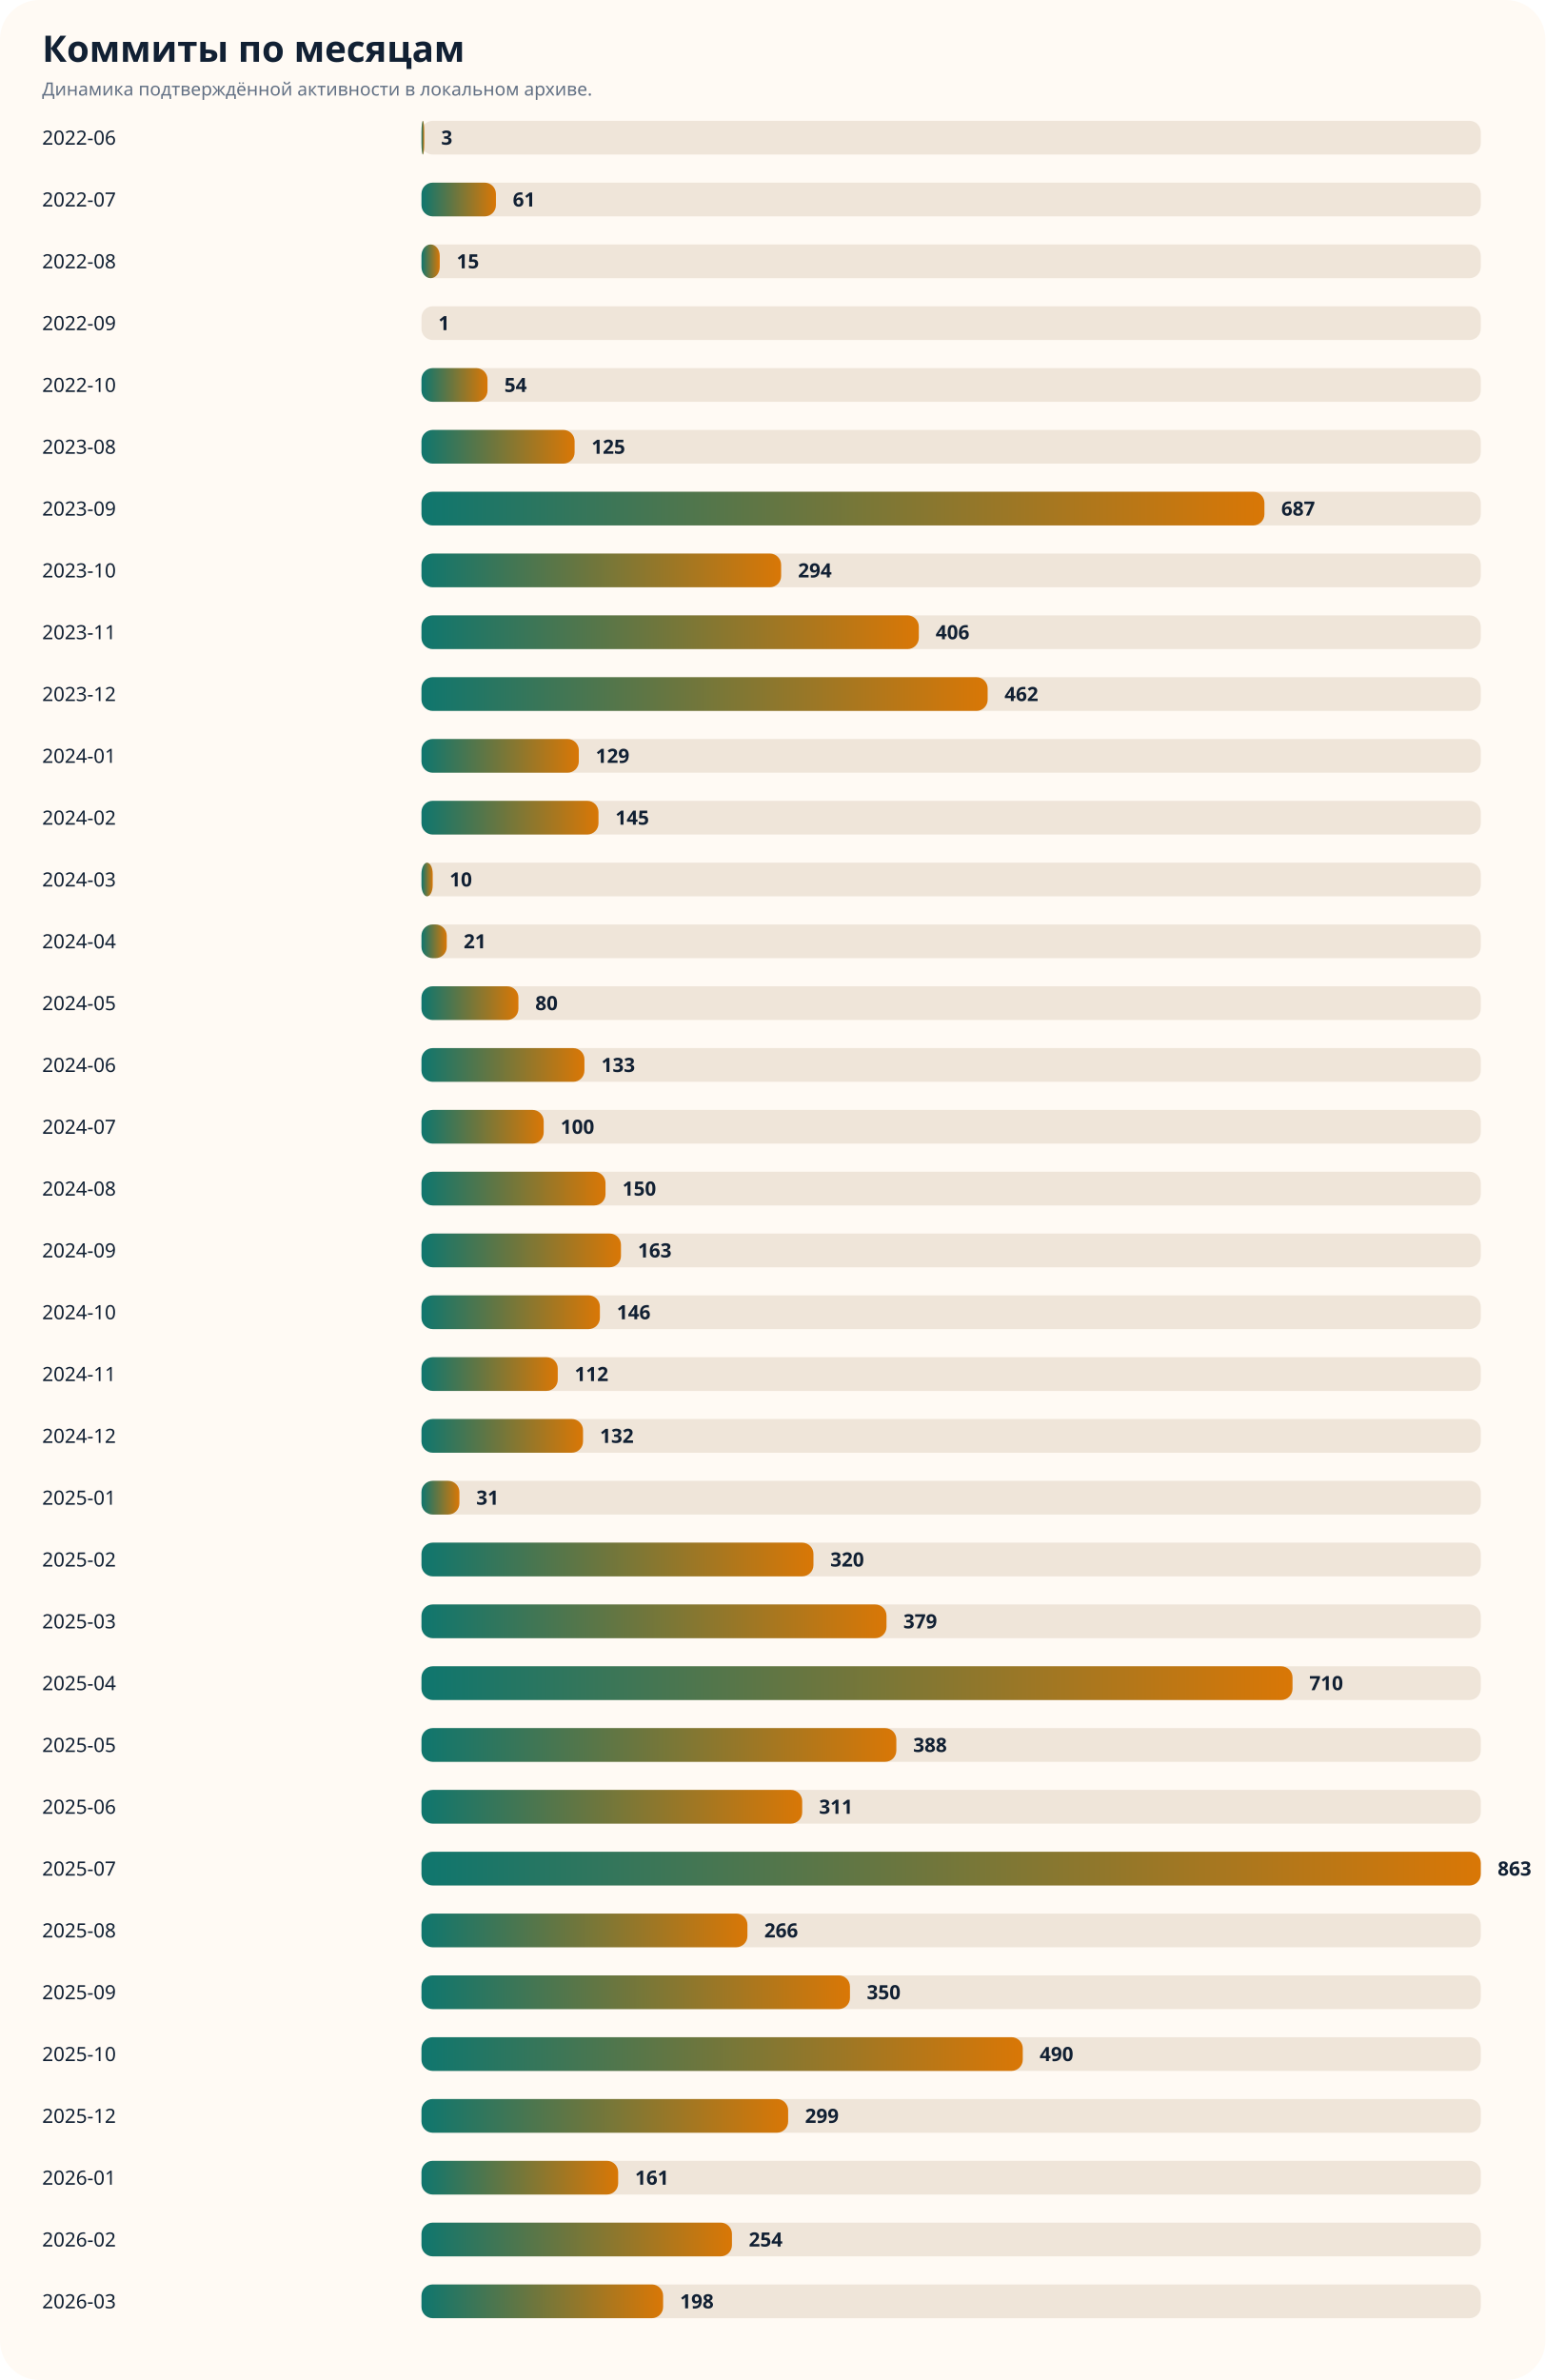
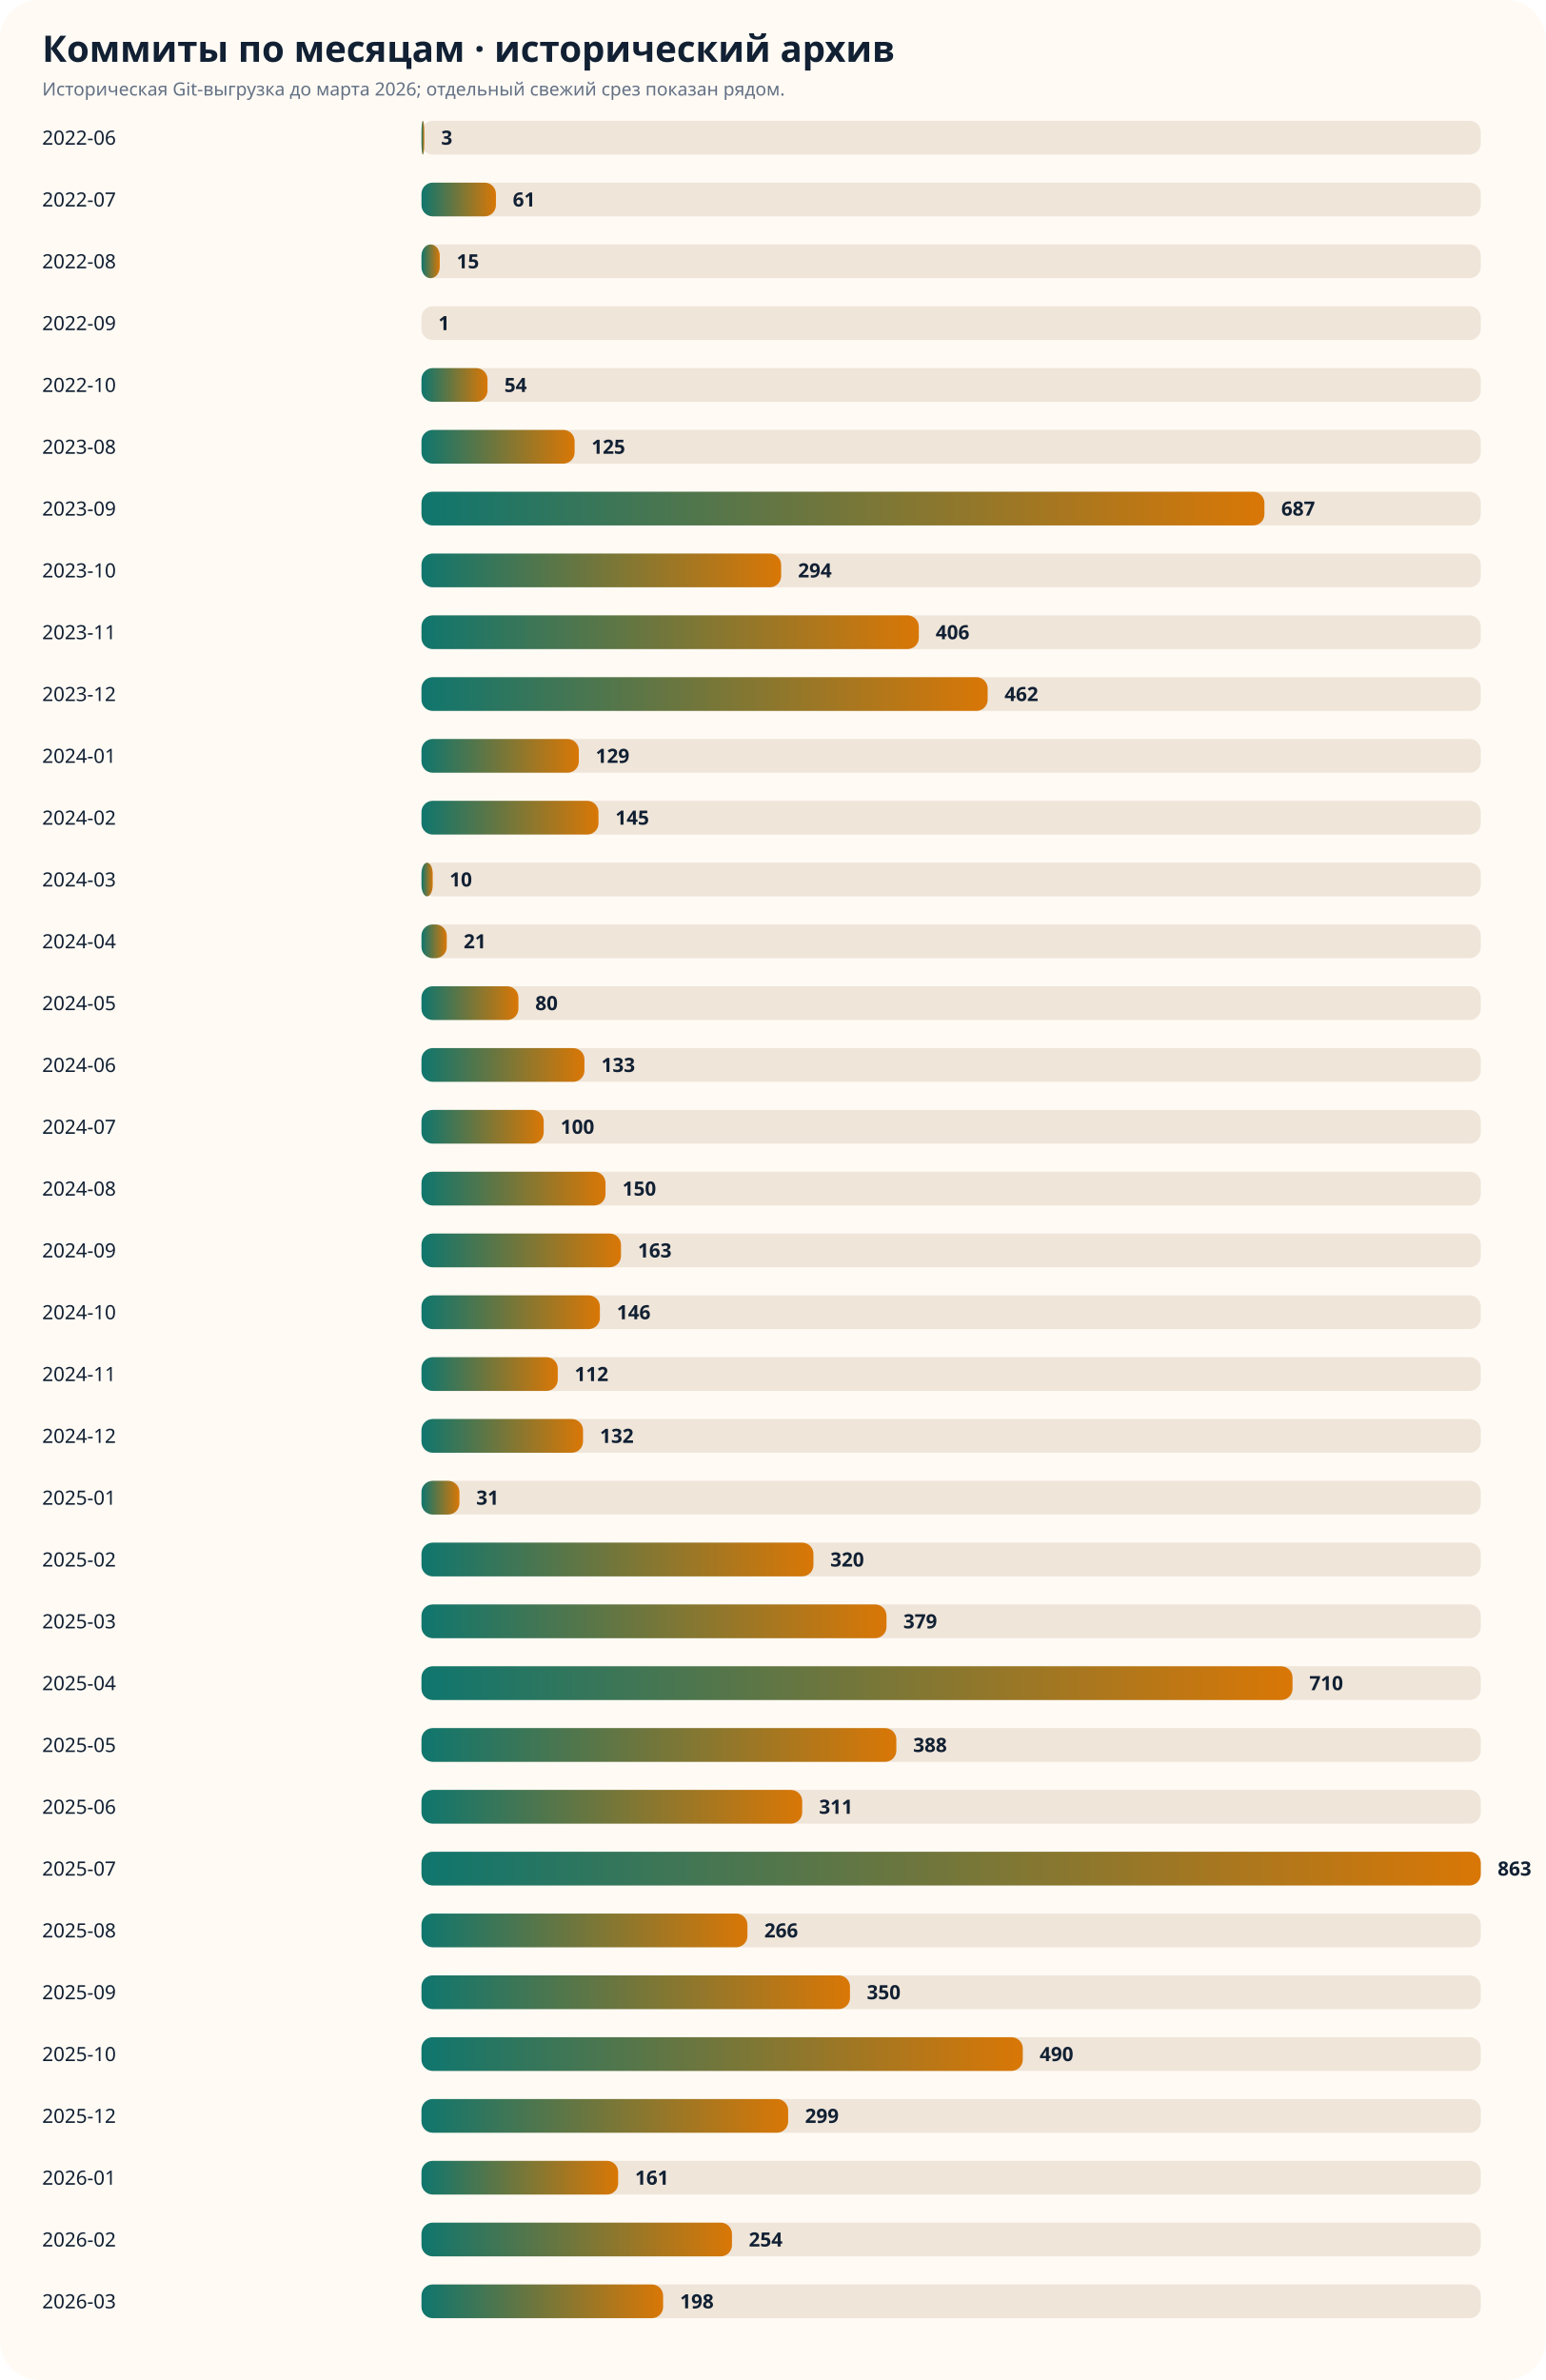
<svg xmlns="http://www.w3.org/2000/svg" width="1100" height="1694" viewBox="0 0 1100 1694">
  <style>
text { font-family: 'Manrope', 'Segoe UI', sans-serif; fill: #112033; }.title { font-size: 26px; font-weight: 800; }.subtitle { font-size: 13px; fill: #627084; }.label { font-size: 14px; }.axis { font-size: 12px; fill: #6d7a8d; }.value { font-size: 14px; font-weight: 700; }
</style>
  <defs>
    <linearGradient id="barFill" x1="0" x2="1" y1="0" y2="0">
      <stop offset="0%" stop-color="#0f766e" />
      <stop offset="100%" stop-color="#d97706" />
    </linearGradient>
  </defs>
  <rect x="0" y="0" width="1100" height="1694" rx="28" ry="28" fill="#fffaf4" />
-   <text class="title" x="30" y="44">Коммиты по месяцам</text>
-   <text class="subtitle" x="30" y="68">Динамика подтверждённой активности в локальном архиве.</text>
+   <text class="title" x="30" y="44">Коммиты по месяцам · исторический архив</text>
+   <text class="subtitle" x="30" y="68">Историческая Git-выгрузка до марта 2026; отдельный свежий срез показан рядом.</text>
  <text class="label" x="30" y="103">2022-06</text>
  <rect x="300" y="86" rx="8" ry="8" width="754" height="24" fill="#efe5d9" />
  <rect x="300" y="86" rx="8" ry="8" width="2" height="24" fill="url(#barFill)" />
  <text class="value" x="314" y="103">3</text>
  <text class="label" x="30" y="147">2022-07</text>
  <rect x="300" y="130" rx="8" ry="8" width="754" height="24" fill="#efe5d9" />
  <rect x="300" y="130" rx="8" ry="8" width="53" height="24" fill="url(#barFill)" />
  <text class="value" x="365" y="147">61</text>
  <text class="label" x="30" y="191">2022-08</text>
  <rect x="300" y="174" rx="8" ry="8" width="754" height="24" fill="#efe5d9" />
  <rect x="300" y="174" rx="8" ry="8" width="13" height="24" fill="url(#barFill)" />
  <text class="value" x="325" y="191">15</text>
  <text class="label" x="30" y="235">2022-09</text>
  <rect x="300" y="218" rx="8" ry="8" width="754" height="24" fill="#efe5d9" />
  <rect x="300" y="218" rx="8" ry="8" width="0" height="24" fill="url(#barFill)" />
  <text class="value" x="312" y="235">1</text>
  <text class="label" x="30" y="279">2022-10</text>
  <rect x="300" y="262" rx="8" ry="8" width="754" height="24" fill="#efe5d9" />
  <rect x="300" y="262" rx="8" ry="8" width="47" height="24" fill="url(#barFill)" />
  <text class="value" x="359" y="279">54</text>
  <text class="label" x="30" y="323">2023-08</text>
  <rect x="300" y="306" rx="8" ry="8" width="754" height="24" fill="#efe5d9" />
  <rect x="300" y="306" rx="8" ry="8" width="109" height="24" fill="url(#barFill)" />
  <text class="value" x="421" y="323">125</text>
  <text class="label" x="30" y="367">2023-09</text>
  <rect x="300" y="350" rx="8" ry="8" width="754" height="24" fill="#efe5d9" />
  <rect x="300" y="350" rx="8" ry="8" width="600" height="24" fill="url(#barFill)" />
  <text class="value" x="912" y="367">687</text>
  <text class="label" x="30" y="411">2023-10</text>
  <rect x="300" y="394" rx="8" ry="8" width="754" height="24" fill="#efe5d9" />
  <rect x="300" y="394" rx="8" ry="8" width="256" height="24" fill="url(#barFill)" />
  <text class="value" x="568" y="411">294</text>
  <text class="label" x="30" y="455">2023-11</text>
  <rect x="300" y="438" rx="8" ry="8" width="754" height="24" fill="#efe5d9" />
  <rect x="300" y="438" rx="8" ry="8" width="354" height="24" fill="url(#barFill)" />
  <text class="value" x="666" y="455">406</text>
  <text class="label" x="30" y="499">2023-12</text>
  <rect x="300" y="482" rx="8" ry="8" width="754" height="24" fill="#efe5d9" />
  <rect x="300" y="482" rx="8" ry="8" width="403" height="24" fill="url(#barFill)" />
  <text class="value" x="715" y="499">462</text>
  <text class="label" x="30" y="543">2024-01</text>
  <rect x="300" y="526" rx="8" ry="8" width="754" height="24" fill="#efe5d9" />
  <rect x="300" y="526" rx="8" ry="8" width="112" height="24" fill="url(#barFill)" />
  <text class="value" x="424" y="543">129</text>
  <text class="label" x="30" y="587">2024-02</text>
  <rect x="300" y="570" rx="8" ry="8" width="754" height="24" fill="#efe5d9" />
  <rect x="300" y="570" rx="8" ry="8" width="126" height="24" fill="url(#barFill)" />
  <text class="value" x="438" y="587">145</text>
  <text class="label" x="30" y="631">2024-03</text>
  <rect x="300" y="614" rx="8" ry="8" width="754" height="24" fill="#efe5d9" />
  <rect x="300" y="614" rx="8" ry="8" width="8" height="24" fill="url(#barFill)" />
  <text class="value" x="320" y="631">10</text>
  <text class="label" x="30" y="675">2024-04</text>
  <rect x="300" y="658" rx="8" ry="8" width="754" height="24" fill="#efe5d9" />
  <rect x="300" y="658" rx="8" ry="8" width="18" height="24" fill="url(#barFill)" />
  <text class="value" x="330" y="675">21</text>
  <text class="label" x="30" y="719">2024-05</text>
  <rect x="300" y="702" rx="8" ry="8" width="754" height="24" fill="#efe5d9" />
  <rect x="300" y="702" rx="8" ry="8" width="69" height="24" fill="url(#barFill)" />
  <text class="value" x="381" y="719">80</text>
  <text class="label" x="30" y="763">2024-06</text>
  <rect x="300" y="746" rx="8" ry="8" width="754" height="24" fill="#efe5d9" />
  <rect x="300" y="746" rx="8" ry="8" width="116" height="24" fill="url(#barFill)" />
  <text class="value" x="428" y="763">133</text>
  <text class="label" x="30" y="807">2024-07</text>
  <rect x="300" y="790" rx="8" ry="8" width="754" height="24" fill="#efe5d9" />
  <rect x="300" y="790" rx="8" ry="8" width="87" height="24" fill="url(#barFill)" />
  <text class="value" x="399" y="807">100</text>
  <text class="label" x="30" y="851">2024-08</text>
  <rect x="300" y="834" rx="8" ry="8" width="754" height="24" fill="#efe5d9" />
  <rect x="300" y="834" rx="8" ry="8" width="131" height="24" fill="url(#barFill)" />
  <text class="value" x="443" y="851">150</text>
  <text class="label" x="30" y="895">2024-09</text>
  <rect x="300" y="878" rx="8" ry="8" width="754" height="24" fill="#efe5d9" />
  <rect x="300" y="878" rx="8" ry="8" width="142" height="24" fill="url(#barFill)" />
  <text class="value" x="454" y="895">163</text>
  <text class="label" x="30" y="939">2024-10</text>
  <rect x="300" y="922" rx="8" ry="8" width="754" height="24" fill="#efe5d9" />
  <rect x="300" y="922" rx="8" ry="8" width="127" height="24" fill="url(#barFill)" />
  <text class="value" x="439" y="939">146</text>
  <text class="label" x="30" y="983">2024-11</text>
  <rect x="300" y="966" rx="8" ry="8" width="754" height="24" fill="#efe5d9" />
  <rect x="300" y="966" rx="8" ry="8" width="97" height="24" fill="url(#barFill)" />
  <text class="value" x="409" y="983">112</text>
  <text class="label" x="30" y="1027">2024-12</text>
  <rect x="300" y="1010" rx="8" ry="8" width="754" height="24" fill="#efe5d9" />
  <rect x="300" y="1010" rx="8" ry="8" width="115" height="24" fill="url(#barFill)" />
  <text class="value" x="427" y="1027">132</text>
  <text class="label" x="30" y="1071">2025-01</text>
  <rect x="300" y="1054" rx="8" ry="8" width="754" height="24" fill="#efe5d9" />
  <rect x="300" y="1054" rx="8" ry="8" width="27" height="24" fill="url(#barFill)" />
  <text class="value" x="339" y="1071">31</text>
  <text class="label" x="30" y="1115">2025-02</text>
  <rect x="300" y="1098" rx="8" ry="8" width="754" height="24" fill="#efe5d9" />
  <rect x="300" y="1098" rx="8" ry="8" width="279" height="24" fill="url(#barFill)" />
  <text class="value" x="591" y="1115">320</text>
  <text class="label" x="30" y="1159">2025-03</text>
  <rect x="300" y="1142" rx="8" ry="8" width="754" height="24" fill="#efe5d9" />
  <rect x="300" y="1142" rx="8" ry="8" width="331" height="24" fill="url(#barFill)" />
  <text class="value" x="643" y="1159">379</text>
  <text class="label" x="30" y="1203">2025-04</text>
  <rect x="300" y="1186" rx="8" ry="8" width="754" height="24" fill="#efe5d9" />
  <rect x="300" y="1186" rx="8" ry="8" width="620" height="24" fill="url(#barFill)" />
  <text class="value" x="932" y="1203">710</text>
  <text class="label" x="30" y="1247">2025-05</text>
  <rect x="300" y="1230" rx="8" ry="8" width="754" height="24" fill="#efe5d9" />
  <rect x="300" y="1230" rx="8" ry="8" width="338" height="24" fill="url(#barFill)" />
  <text class="value" x="650" y="1247">388</text>
  <text class="label" x="30" y="1291">2025-06</text>
  <rect x="300" y="1274" rx="8" ry="8" width="754" height="24" fill="#efe5d9" />
  <rect x="300" y="1274" rx="8" ry="8" width="271" height="24" fill="url(#barFill)" />
  <text class="value" x="583" y="1291">311</text>
  <text class="label" x="30" y="1335">2025-07</text>
  <rect x="300" y="1318" rx="8" ry="8" width="754" height="24" fill="#efe5d9" />
  <rect x="300" y="1318" rx="8" ry="8" width="754" height="24" fill="url(#barFill)" />
  <text class="value" x="1066" y="1335">863</text>
  <text class="label" x="30" y="1379">2025-08</text>
  <rect x="300" y="1362" rx="8" ry="8" width="754" height="24" fill="#efe5d9" />
  <rect x="300" y="1362" rx="8" ry="8" width="232" height="24" fill="url(#barFill)" />
  <text class="value" x="544" y="1379">266</text>
  <text class="label" x="30" y="1423">2025-09</text>
  <rect x="300" y="1406" rx="8" ry="8" width="754" height="24" fill="#efe5d9" />
  <rect x="300" y="1406" rx="8" ry="8" width="305" height="24" fill="url(#barFill)" />
  <text class="value" x="617" y="1423">350</text>
  <text class="label" x="30" y="1467">2025-10</text>
  <rect x="300" y="1450" rx="8" ry="8" width="754" height="24" fill="#efe5d9" />
  <rect x="300" y="1450" rx="8" ry="8" width="428" height="24" fill="url(#barFill)" />
  <text class="value" x="740" y="1467">490</text>
  <text class="label" x="30" y="1511">2025-12</text>
  <rect x="300" y="1494" rx="8" ry="8" width="754" height="24" fill="#efe5d9" />
  <rect x="300" y="1494" rx="8" ry="8" width="261" height="24" fill="url(#barFill)" />
  <text class="value" x="573" y="1511">299</text>
  <text class="label" x="30" y="1555">2026-01</text>
  <rect x="300" y="1538" rx="8" ry="8" width="754" height="24" fill="#efe5d9" />
  <rect x="300" y="1538" rx="8" ry="8" width="140" height="24" fill="url(#barFill)" />
  <text class="value" x="452" y="1555">161</text>
  <text class="label" x="30" y="1599">2026-02</text>
  <rect x="300" y="1582" rx="8" ry="8" width="754" height="24" fill="#efe5d9" />
  <rect x="300" y="1582" rx="8" ry="8" width="221" height="24" fill="url(#barFill)" />
  <text class="value" x="533" y="1599">254</text>
  <text class="label" x="30" y="1643">2026-03</text>
  <rect x="300" y="1626" rx="8" ry="8" width="754" height="24" fill="#efe5d9" />
  <rect x="300" y="1626" rx="8" ry="8" width="172" height="24" fill="url(#barFill)" />
  <text class="value" x="484" y="1643">198</text>
</svg>
